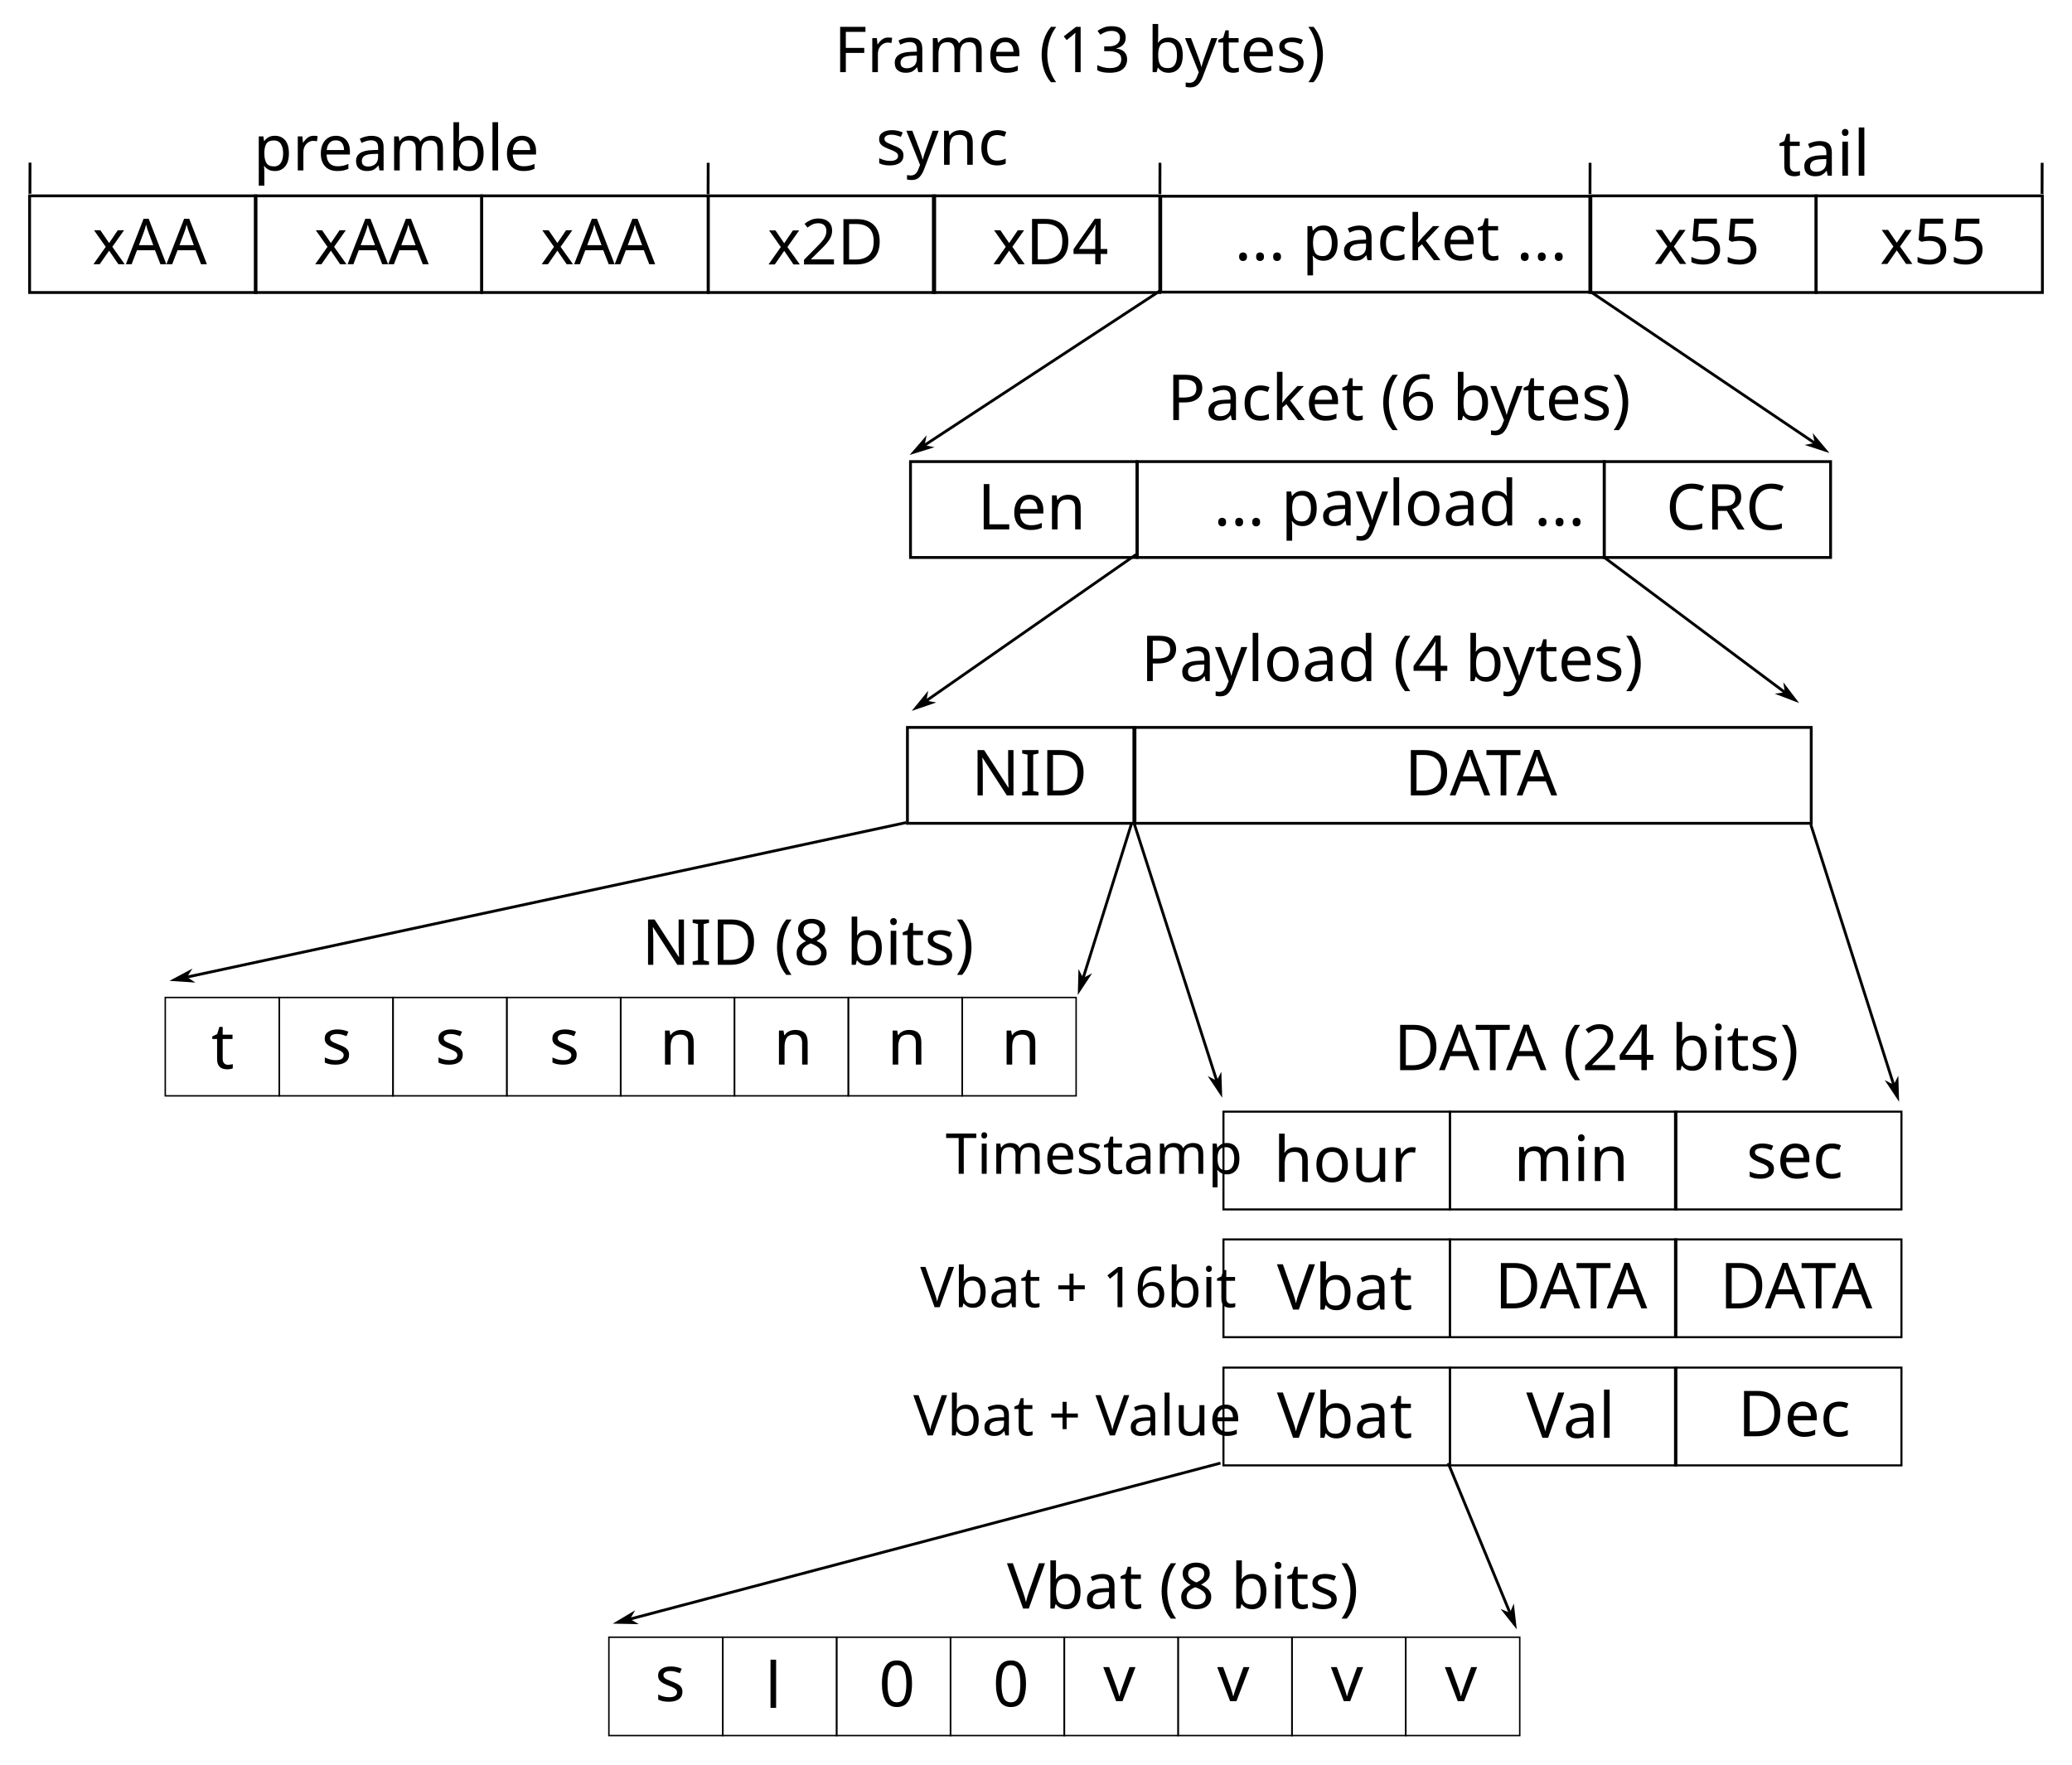
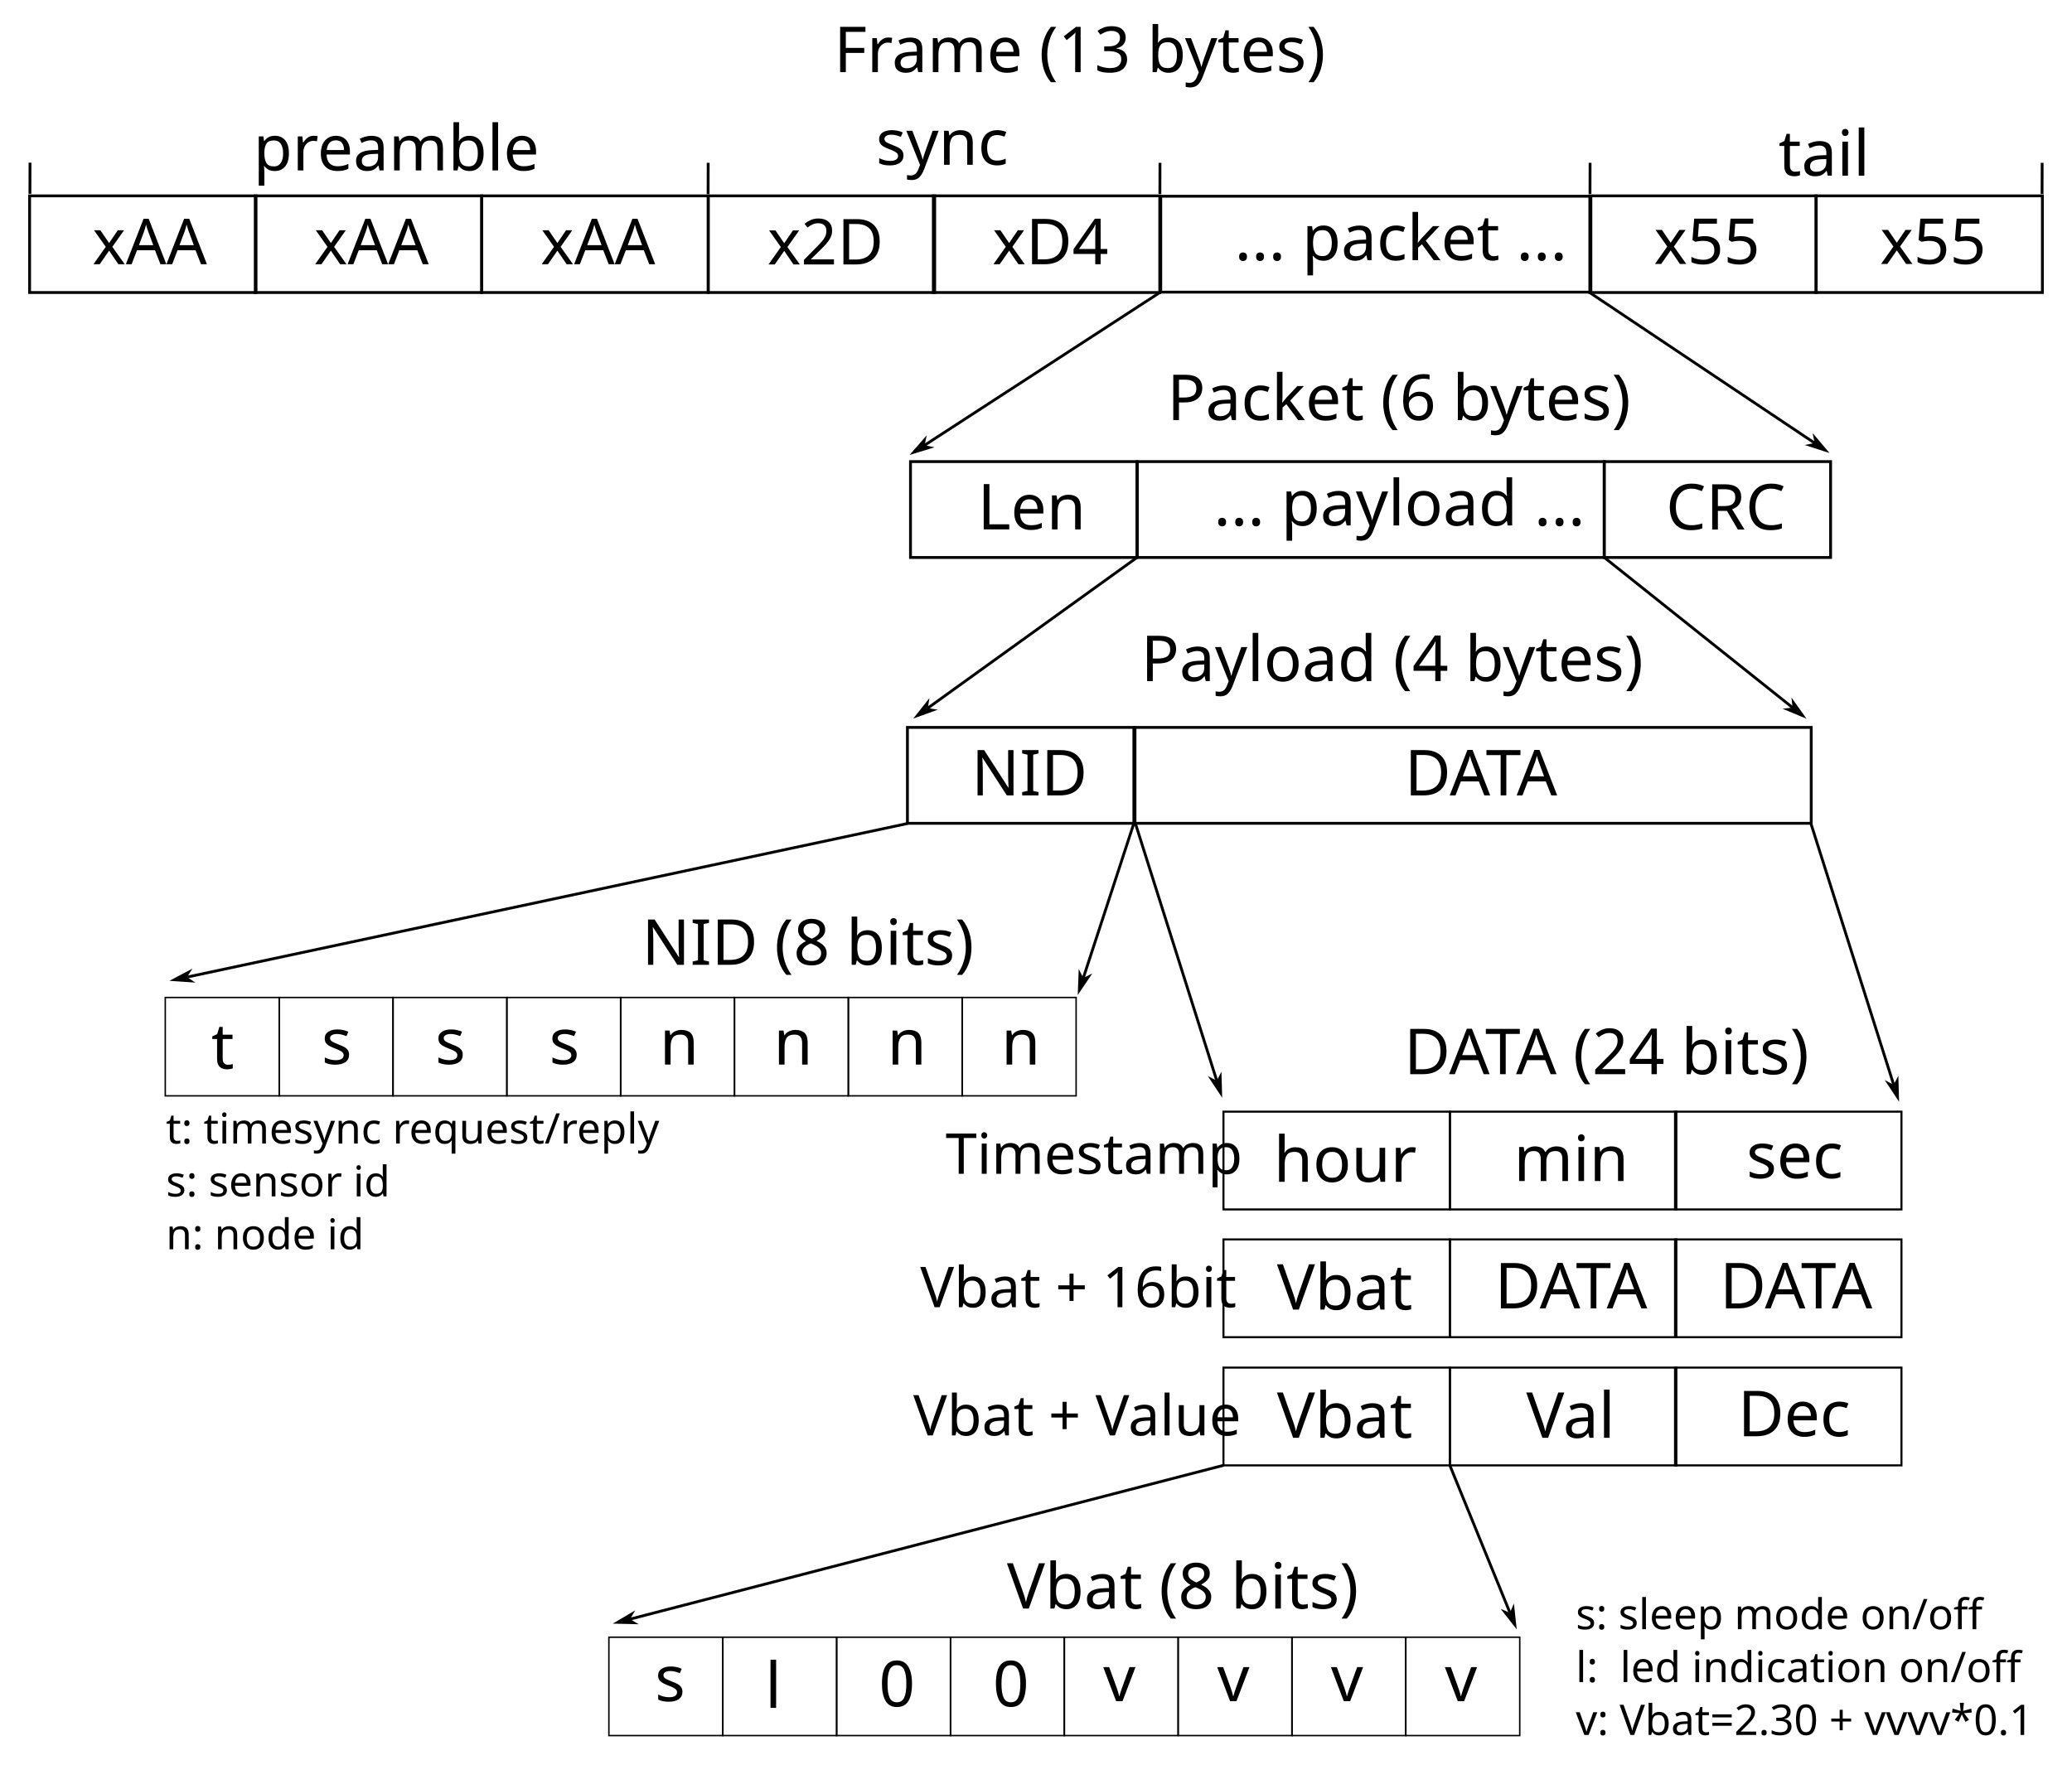
<svg xmlns="http://www.w3.org/2000/svg" width="734.62" height="625.72" id="svg2" version="1.1">
  <defs id="defs4">
    <marker orient="auto" refY="0" refX="0" id="marker8184" style="overflow:visible">
      <path id="path8186" d="M 0,0 5,-5 -12.5,0 5,5 0,0 Z" style="fill:#000000;fill-opacity:1;fill-rule:evenodd;stroke:#000000;stroke-width:1pt;stroke-opacity:1" transform="matrix(-0.4,0,0,-0.4,-4,0)" />
    </marker>
    <marker style="overflow:visible" id="marker8052" refX="0" refY="0" orient="auto">
      <path transform="matrix(-0.4,0,0,-0.4,-4,0)" style="fill:#000000;fill-opacity:1;fill-rule:evenodd;stroke:#000000;stroke-width:1pt;stroke-opacity:1" d="M 0,0 5,-5 -12.5,0 5,5 0,0 Z" id="path8054" />
    </marker>
    <marker style="overflow:visible" id="marker7772" refX="0" refY="0" orient="auto">
      <path transform="matrix(-0.4,0,0,-0.4,-4,0)" style="fill:#000000;fill-opacity:1;fill-rule:evenodd;stroke:#000000;stroke-width:1pt;stroke-opacity:1" d="M 0,0 5,-5 -12.5,0 5,5 0,0 Z" id="path7774" />
    </marker>
    <marker orient="auto" refY="0" refX="0" id="marker7646" style="overflow:visible">
      <path id="path7648" d="M 0,0 5,-5 -12.5,0 5,5 0,0 Z" style="fill:#000000;fill-opacity:1;fill-rule:evenodd;stroke:#000000;stroke-width:1pt;stroke-opacity:1" transform="matrix(-0.4,0,0,-0.4,-4,0)" />
    </marker>
    <marker orient="auto" refY="0" refX="0" id="marker7526" style="overflow:visible">
      <path id="path7528" d="M 0,0 5,-5 -12.5,0 5,5 0,0 Z" style="fill:#000000;fill-opacity:1;fill-rule:evenodd;stroke:#000000;stroke-width:1pt;stroke-opacity:1" transform="matrix(-0.4,0,0,-0.4,-4,0)" />
    </marker>
    <marker style="overflow:visible" id="marker7138" refX="0" refY="0" orient="auto">
      <path transform="matrix(-0.4,0,0,-0.4,-4,0)" style="fill:#000000;fill-opacity:1;fill-rule:evenodd;stroke:#000000;stroke-width:1pt;stroke-opacity:1" d="M 0,0 5,-5 -12.5,0 5,5 0,0 Z" id="path7140" />
    </marker>
    <marker style="overflow:visible" id="marker7018" refX="0" refY="0" orient="auto">
      <path transform="matrix(-0.4,0,0,-0.4,-4,0)" style="fill:#000000;fill-opacity:1;fill-rule:evenodd;stroke:#000000;stroke-width:1pt;stroke-opacity:1" d="M 0,0 5,-5 -12.5,0 5,5 0,0 Z" id="path7020" />
    </marker>
    <marker orient="auto" refY="0" refX="0" id="marker6904" style="overflow:visible">
      <path id="path6906" d="M 0,0 5,-5 -12.5,0 5,5 0,0 Z" style="fill:#000000;fill-opacity:1;fill-rule:evenodd;stroke:#000000;stroke-width:1pt;stroke-opacity:1" transform="matrix(-0.4,0,0,-0.4,-4,0)" />
    </marker>
    <marker orient="auto" refY="0" refX="0" id="Arrow1Mstart" style="overflow:visible">
      <path id="path4306" d="M 0,0 5,-5 -12.5,0 5,5 0,0 Z" style="fill-rule:evenodd;stroke:#000000;stroke-width:1pt" transform="matrix(0.4,0,0,0.4,4,0)" />
    </marker>
    <marker style="overflow:visible" id="marker6454" refX="0" refY="0" orient="auto">
      <path transform="matrix(-0.4,0,0,-0.4,-4,0)" style="fill:#000000;fill-opacity:1;fill-rule:evenodd;stroke:#000000;stroke-width:1pt;stroke-opacity:1" d="M 0,0 5,-5 -12.5,0 5,5 0,0 Z" id="path6456" />
    </marker>
    <marker orient="auto" refY="0" refX="0" id="Arrow1Mend" style="overflow:visible">
      <path id="path4309" d="M 0,0 5,-5 -12.5,0 5,5 0,0 Z" style="fill-rule:evenodd;stroke:#000000;stroke-width:1pt" transform="matrix(-0.4,0,0,-0.4,-4,0)" />
    </marker>
    <marker orient="auto" refY="0" refX="0" id="marker5894" style="overflow:visible">
      <path id="path5896" d="M 0,0 5,-5 -12.5,0 5,5 0,0 Z" style="fill:#000000;fill-opacity:1;fill-rule:evenodd;stroke:#000000;stroke-width:1pt;stroke-opacity:1" transform="matrix(-0.4,0,0,-0.4,-4,0)" />
    </marker>
    <marker style="overflow:visible" id="marker5792" refX="0" refY="0" orient="auto">
      <path transform="matrix(-0.4,0,0,-0.4,-4,0)" style="fill:#000000;fill-opacity:1;fill-rule:evenodd;stroke:#000000;stroke-width:1pt;stroke-opacity:1" d="M 0,0 5,-5 -12.5,0 5,5 0,0 Z" id="path5794" />
    </marker>
    <marker orient="auto" refY="0" refX="0" id="marker4898" style="overflow:visible">
      <path id="path4900" d="M 0,0 5,-5 -12.5,0 5,5 0,0 Z" style="fill:#000000;fill-opacity:1;fill-rule:evenodd;stroke:#000000;stroke-width:1pt;stroke-opacity:1" transform="matrix(-0.8,0,0,-0.8,-10,0)" />
    </marker>
    <marker orient="auto" refY="0" refX="0" id="Arrow1Lend" style="overflow:visible">
      <path id="path4303" d="M 0,0 5,-5 -12.5,0 5,5 0,0 Z" style="fill:#000000;fill-opacity:1;fill-rule:evenodd;stroke:#000000;stroke-width:1pt;stroke-opacity:1" transform="matrix(-0.8,0,0,-0.8,-10,0)" />
    </marker>
    <marker orient="auto" refY="0" refX="0" id="marker4778" style="overflow:visible">
      <path id="path4780" d="M 0,0 5,-5 -12.5,0 5,5 0,0 Z" style="fill:#000000;fill-opacity:1;fill-rule:evenodd;stroke:#000000;stroke-width:1pt;stroke-opacity:1" transform="matrix(0.4,0,0,0.4,4,0)" />
    </marker>
    <marker orient="auto" refY="0" refX="0" id="marker4604" style="overflow:visible">
      <path id="path4606" d="M 0,0 5,-5 -12.5,0 5,5 0,0 Z" style="fill:#000000;fill-opacity:1;fill-rule:evenodd;stroke:#000000;stroke-width:1pt;stroke-opacity:1" transform="matrix(0.8,0,0,0.8,10,0)" />
    </marker>
    <marker orient="auto" refY="0" refX="0" id="marker4576" style="overflow:visible">
      <path id="path4578" d="M 0,0 5,-5 -12.5,0 5,5 0,0 Z" style="fill:#000000;fill-opacity:1;fill-rule:evenodd;stroke:#000000;stroke-width:1pt;stroke-opacity:1" transform="matrix(0.8,0,0,0.8,10,0)" />
    </marker>
    <marker orient="auto" refY="0" refX="0" id="Arrow1Lstart" style="overflow:visible">
      <path id="path4300" d="M 0,0 5,-5 -12.5,0 5,5 0,0 Z" style="fill:#000000;fill-opacity:1;fill-rule:evenodd;stroke:#000000;stroke-width:1pt;stroke-opacity:1" transform="matrix(0.8,0,0,0.8,10,0)" />
    </marker>
  </defs>
  <g id="layer1" transform="translate(-1.562457,-58.53054)">
    <rect style="fill:none;stroke:#000000;stroke-width:1;stroke-linecap:butt;stroke-linejoin:miter;stroke-miterlimit:4;stroke-dasharray:none;stroke-opacity:1" id="rect2985" width="80.282" height="34.01" x="323.288" y="316.479" />
    <text xml:space="preserve" style="font-style:normal;font-variant:normal;font-weight:normal;font-stretch:normal;font-size:22.5px;line-height:125%;font-family:Calibri;-inkscape-font-specification:'Calibri, Normal';text-align:start;letter-spacing:0px;word-spacing:0px;writing-mode:lr-tb;text-anchor:start;fill:#000000;fill-opacity:1;stroke:none" x="345.966" y="340.592" id="text2987">
      <tspan id="tspan2989" x="345.966" y="340.592">NID</tspan>
    </text>
    <rect y="316.483" x="403.968" height="34.002" width="239.754" id="rect5220" style="fill:none;stroke:#000000;stroke-width:1;stroke-linecap:butt;stroke-linejoin:miter;stroke-miterlimit:4;stroke-dasharray:none;stroke-opacity:1" />
    <text id="text3027" y="340.592" x="499.581" style="font-style:normal;font-variant:normal;font-weight:normal;font-stretch:normal;font-size:22.5px;line-height:125%;font-family:Calibri;-inkscape-font-specification:'Calibri, Normal';text-align:start;letter-spacing:0px;word-spacing:0px;writing-mode:lr-tb;text-anchor:start;fill:#000000;fill-opacity:1;stroke:none" xml:space="preserve">
      <tspan y="340.592" x="499.581" id="tspan3029">DATA</tspan>
    </text>
    <rect style="fill:none;stroke:#000000;stroke-width:0.728px;stroke-linecap:butt;stroke-linejoin:miter;stroke-opacity:1" id="rect3037" width="80.272" height="34.672" x="435.334" y="498.046" />
    <text xml:space="preserve" style="font-style:normal;font-variant:normal;font-weight:normal;font-stretch:normal;font-size:22.5px;line-height:125%;font-family:Calibri;-inkscape-font-specification:'Calibri, Normal';text-align:start;letter-spacing:0px;word-spacing:0px;writing-mode:lr-tb;text-anchor:start;fill:#000000;fill-opacity:1;stroke:none" x="454.294" y="522.93" id="text3039">
      <tspan id="tspan3041" x="454.294" y="522.93">Vbat</tspan>
    </text>
    <rect y="498.046" x="515.641" height="34.672" width="80.272" id="rect3043" style="fill:none;stroke:#000000;stroke-width:0.728px;stroke-linecap:butt;stroke-linejoin:miter;stroke-opacity:1" />
    <rect style="fill:none;stroke:#000000;stroke-width:0.728px;stroke-linecap:butt;stroke-linejoin:miter;stroke-opacity:1" id="rect3045" width="80.272" height="34.672" x="595.443" y="498.046" />
    <text id="text3047" y="522.49" x="531.513" style="font-style:normal;font-variant:normal;font-weight:normal;font-stretch:normal;font-size:22.5px;line-height:125%;font-family:Calibri;-inkscape-font-specification:'Calibri, Normal';text-align:start;letter-spacing:0px;word-spacing:0px;writing-mode:lr-tb;text-anchor:start;fill:#000000;fill-opacity:1;stroke:none" xml:space="preserve">
      <tspan y="522.49" x="531.513" id="tspan3049">DATA</tspan>
    </text>
    <text xml:space="preserve" style="font-style:normal;font-variant:normal;font-weight:normal;font-stretch:normal;font-size:22.5px;line-height:125%;font-family:Calibri;-inkscape-font-specification:'Calibri, Normal';text-align:start;letter-spacing:0px;word-spacing:0px;writing-mode:lr-tb;text-anchor:start;fill:#000000;fill-opacity:1;stroke:none" x="611.315" y="522.49" id="text3051">
      <tspan id="tspan3053" x="611.315" y="522.49">DATA</tspan>
    </text>
    <rect y="543.503" x="435.334" height="34.672" width="80.272" id="rect3055" style="fill:none;stroke:#000000;stroke-width:0.728px;stroke-linecap:butt;stroke-linejoin:miter;stroke-opacity:1" />
    <text id="text3057" y="568.387" x="454.294" style="font-style:normal;font-variant:normal;font-weight:normal;font-stretch:normal;font-size:22.5px;line-height:125%;font-family:Calibri;-inkscape-font-specification:'Calibri, Normal';text-align:start;letter-spacing:0px;word-spacing:0px;writing-mode:lr-tb;text-anchor:start;fill:#000000;fill-opacity:1;stroke:none" xml:space="preserve">
      <tspan y="568.387" x="454.294" id="tspan3059">Vbat</tspan>
    </text>
    <rect style="fill:none;stroke:#000000;stroke-width:0.728px;stroke-linecap:butt;stroke-linejoin:miter;stroke-opacity:1" id="rect3061" width="80.272" height="34.672" x="515.641" y="543.503" />
    <rect y="543.503" x="595.443" height="34.672" width="80.272" id="rect3063" style="fill:none;stroke:#000000;stroke-width:0.728px;stroke-linecap:butt;stroke-linejoin:miter;stroke-opacity:1" />
    <text xml:space="preserve" style="font-style:normal;font-variant:normal;font-weight:normal;font-stretch:normal;font-size:22.5px;line-height:125%;font-family:Calibri;-inkscape-font-specification:'Calibri, Normal';text-align:start;letter-spacing:0px;word-spacing:0px;writing-mode:lr-tb;text-anchor:start;fill:#000000;fill-opacity:1;stroke:none" x="542.681" y="568.387" id="text3065">
      <tspan id="tspan3067" x="542.681" y="568.387">Val</tspan>
    </text>
    <text id="text3069" y="567.843" x="617.715" style="font-style:normal;font-variant:normal;font-weight:normal;font-stretch:normal;font-size:22.5px;line-height:125%;font-family:Calibri;-inkscape-font-specification:'Calibri, Normal';text-align:start;letter-spacing:0px;word-spacing:0px;writing-mode:lr-tb;text-anchor:start;fill:#000000;fill-opacity:1;stroke:none" xml:space="preserve">
      <tspan y="567.843" x="617.715" id="tspan3071">Dec</tspan>
    </text>
    <rect style="fill:none;stroke:#000000;stroke-width:0.728px;stroke-linecap:butt;stroke-linejoin:miter;stroke-opacity:1" id="rect3073" width="80.272" height="34.672" x="435.334" y="452.741" />
    <text xml:space="preserve" style="font-style:normal;font-variant:normal;font-weight:normal;font-stretch:normal;font-size:22.5px;line-height:125%;font-family:Calibri;-inkscape-font-specification:'Calibri, Normal';text-align:start;letter-spacing:0px;word-spacing:0px;writing-mode:lr-tb;text-anchor:start;fill:#000000;fill-opacity:1;stroke:none" x="453.146" y="477.624" id="text3075">
      <tspan id="tspan3077" x="453.146" y="477.624">hour</tspan>
    </text>
    <rect y="452.741" x="515.641" height="34.672" width="80.272" id="rect3079" style="fill:none;stroke:#000000;stroke-width:0.728px;stroke-linecap:butt;stroke-linejoin:miter;stroke-opacity:1" />
    <rect style="fill:none;stroke:#000000;stroke-width:0.728px;stroke-linecap:butt;stroke-linejoin:miter;stroke-opacity:1" id="rect3081" width="80.272" height="34.672" x="595.443" y="452.741" />
    <text id="text3083" y="477.333" x="538.259" style="font-style:normal;font-variant:normal;font-weight:normal;font-stretch:normal;font-size:22.5px;line-height:125%;font-family:Calibri;-inkscape-font-specification:'Calibri, Normal';text-align:start;letter-spacing:0px;word-spacing:0px;writing-mode:lr-tb;text-anchor:start;fill:#000000;fill-opacity:1;stroke:none" xml:space="preserve">
      <tspan y="477.333" x="538.259" id="tspan3085">min</tspan>
    </text>
    <text xml:space="preserve" style="font-style:normal;font-variant:normal;font-weight:normal;font-stretch:normal;font-size:22.5px;line-height:125%;font-family:Calibri;-inkscape-font-specification:'Calibri, Normal';text-align:start;letter-spacing:0px;word-spacing:0px;writing-mode:lr-tb;text-anchor:start;fill:#000000;fill-opacity:1;stroke:none" x="620.742" y="476.311" id="text3087">
      <tspan id="tspan3089" x="620.742" y="476.311">sec</tspan>
    </text>
    <rect y="412.253" x="60.156" height="34.882" width="40.392" id="rect3149" style="fill:none;stroke:#000000;stroke-width:0.518px;stroke-linecap:butt;stroke-linejoin:miter;stroke-opacity:1" />
    <rect style="fill:none;stroke:#000000;stroke-width:0.518px;stroke-linecap:butt;stroke-linejoin:miter;stroke-opacity:1" id="rect3153" width="40.392" height="34.882" x="100.562" y="412.253" />
    <rect style="fill:none;stroke:#000000;stroke-width:0.518px;stroke-linecap:butt;stroke-linejoin:miter;stroke-opacity:1" id="rect3155" width="40.392" height="34.882" x="140.87" y="412.253" />
    <rect y="412.253" x="181.276" height="34.882" width="40.392" id="rect3157" style="fill:none;stroke:#000000;stroke-width:0.518px;stroke-linecap:butt;stroke-linejoin:miter;stroke-opacity:1" />
    <rect style="fill:none;stroke:#000000;stroke-width:0.518px;stroke-linecap:butt;stroke-linejoin:miter;stroke-opacity:1" id="rect3159" width="40.392" height="34.882" x="221.584" y="412.253" />
    <rect y="412.253" x="261.99" height="34.882" width="40.392" id="rect3161" style="fill:none;stroke:#000000;stroke-width:0.518px;stroke-linecap:butt;stroke-linejoin:miter;stroke-opacity:1" />
    <rect y="412.253" x="302.298" height="34.882" width="40.392" id="rect3163" style="fill:none;stroke:#000000;stroke-width:0.518px;stroke-linecap:butt;stroke-linejoin:miter;stroke-opacity:1" />
    <rect style="fill:none;stroke:#000000;stroke-width:0.518px;stroke-linecap:butt;stroke-linejoin:miter;stroke-opacity:1" id="rect3165" width="40.392" height="34.882" x="342.705" y="412.253" />
    <text id="text3167" y="437.518" x="76.467" style="font-style:normal;font-variant:normal;font-weight:normal;font-stretch:normal;font-size:22.5px;line-height:125%;font-family:Calibri;-inkscape-font-specification:'Calibri, Normal';text-align:start;letter-spacing:0px;word-spacing:0px;writing-mode:lr-tb;text-anchor:start;fill:#000000;fill-opacity:1;stroke:none" xml:space="preserve">
      <tspan y="437.518" x="76.467" id="tspan3169">t</tspan>
    </text>
    <text xml:space="preserve" style="font-style:normal;font-weight:normal;font-size:40px;line-height:125%;font-family:Sans;letter-spacing:0px;word-spacing:0px;fill:#000000;fill-opacity:1;stroke:none" x="140.357" y="532.362" id="text3171">
      <tspan id="tspan3173" x="140.357" y="532.362" />
    </text>
    <text xml:space="preserve" style="font-style:normal;font-variant:normal;font-weight:normal;font-stretch:normal;font-size:22.5px;line-height:125%;font-family:Calibri;-inkscape-font-specification:'Calibri, Normal';text-align:start;letter-spacing:0px;word-spacing:0px;writing-mode:lr-tb;text-anchor:start;fill:#000000;fill-opacity:1;stroke:none" x="115.553" y="435.866" id="text3175">
      <tspan id="tspan3177" x="115.553" y="435.866">s</tspan>
    </text>
    <text id="text3179" y="435.866" x="155.861" style="font-style:normal;font-variant:normal;font-weight:normal;font-stretch:normal;font-size:22.5px;line-height:125%;font-family:Calibri;-inkscape-font-specification:'Calibri, Normal';text-align:start;letter-spacing:0px;word-spacing:0px;writing-mode:lr-tb;text-anchor:start;fill:#000000;fill-opacity:1;stroke:none" xml:space="preserve">
      <tspan y="435.866" x="155.861" id="tspan3181">s</tspan>
    </text>
    <text xml:space="preserve" style="font-style:normal;font-variant:normal;font-weight:normal;font-stretch:normal;font-size:22.5px;line-height:125%;font-family:Calibri;-inkscape-font-specification:'Calibri, Normal';text-align:start;letter-spacing:0px;word-spacing:0px;writing-mode:lr-tb;text-anchor:start;fill:#000000;fill-opacity:1;stroke:none" x="196.267" y="435.866" id="text3183">
      <tspan id="tspan3185" x="196.267" y="435.866">s</tspan>
    </text>
    <text id="text3187" y="436.037" x="235.426" style="font-style:normal;font-variant:normal;font-weight:normal;font-stretch:normal;font-size:22.5px;line-height:125%;font-family:Calibri;-inkscape-font-specification:'Calibri, Normal';text-align:start;letter-spacing:0px;word-spacing:0px;writing-mode:lr-tb;text-anchor:start;fill:#000000;fill-opacity:1;stroke:none" xml:space="preserve">
      <tspan y="436.037" x="235.426" id="tspan3189">n</tspan>
    </text>
    <text xml:space="preserve" style="font-style:normal;font-variant:normal;font-weight:normal;font-stretch:normal;font-size:22.5px;line-height:125%;font-family:Calibri;-inkscape-font-specification:'Calibri, Normal';text-align:start;letter-spacing:0px;word-spacing:0px;writing-mode:lr-tb;text-anchor:start;fill:#000000;fill-opacity:1;stroke:none" x="275.832" y="436.037" id="text3191">
      <tspan id="tspan3193" x="275.832" y="436.037">n</tspan>
    </text>
    <text id="text3195" y="436.037" x="316.14" style="font-style:normal;font-variant:normal;font-weight:normal;font-stretch:normal;font-size:22.5px;line-height:125%;font-family:Calibri;-inkscape-font-specification:'Calibri, Normal';text-align:start;letter-spacing:0px;word-spacing:0px;writing-mode:lr-tb;text-anchor:start;fill:#000000;fill-opacity:1;stroke:none" xml:space="preserve">
      <tspan y="436.037" x="316.14" id="tspan3197">n</tspan>
    </text>
    <text xml:space="preserve" style="font-style:normal;font-variant:normal;font-weight:normal;font-stretch:normal;font-size:22.5px;line-height:125%;font-family:Calibri;-inkscape-font-specification:'Calibri, Normal';text-align:start;letter-spacing:0px;word-spacing:0px;writing-mode:lr-tb;text-anchor:start;fill:#000000;fill-opacity:1;stroke:none" x="356.546" y="436.037" id="text3199">
      <tspan id="tspan3201" x="356.546" y="436.037">n</tspan>
    </text>
    <text xml:space="preserve" style="font-style:normal;font-variant:normal;font-weight:normal;font-stretch:normal;font-size:22.5px;line-height:125%;font-family:Calibri;-inkscape-font-specification:'Calibri, Normal';text-align:start;letter-spacing:0px;word-spacing:0px;writing-mode:lr-tb;text-anchor:start;fill:#000000;fill-opacity:1;stroke:none" x="229.138" y="400.666" id="text3048">
      <tspan id="tspan3050" x="229.138" y="400.666">NID (8 bits)</tspan>
    </text>
    <text xml:space="preserve" style="font-style:normal;font-variant:normal;font-weight:normal;font-stretch:normal;font-size:20px;line-height:100%;font-family:Calibri;-inkscape-font-specification:'Calibri, Normal';text-align:start;letter-spacing:0px;word-spacing:0px;writing-mode:lr-tb;text-anchor:start;fill:#000000;fill-opacity:1;stroke:none" x="327.824" y="522.091" id="text3052">
      <tspan id="tspan3054" x="327.824" y="522.091">Vbat + 16bit</tspan>
    </text>
    <text xml:space="preserve" style="font-style:normal;font-variant:normal;font-weight:normal;font-stretch:normal;font-size:20px;line-height:100%;font-family:Calibri;-inkscape-font-specification:'Calibri, Normal';text-align:start;letter-spacing:0px;word-spacing:0px;writing-mode:lr-tb;text-anchor:start;fill:#000000;fill-opacity:1;stroke:none" x="325.363" y="567.548" id="text3056">
      <tspan id="tspan3058" x="325.363" y="567.548">Vbat + Value</tspan>
    </text>
    <text xml:space="preserve" style="font-style:normal;font-variant:normal;font-weight:normal;font-stretch:normal;font-size:20px;line-height:100%;font-family:Calibri;-inkscape-font-specification:'Calibri, Normal';text-align:start;letter-spacing:0px;word-spacing:0px;writing-mode:lr-tb;text-anchor:start;fill:#000000;fill-opacity:1;stroke:none" x="336.808" y="474.779" id="text3060">
      <tspan id="tspan3062" x="336.808" y="474.779">Timestamp</tspan>
    </text>
-     <text id="text3058" y="438.025" x="495.79" style="font-style:normal;font-variant:normal;font-weight:normal;font-stretch:normal;font-size:22.5px;line-height:125%;font-family:Calibri;-inkscape-font-specification:'Calibri, Normal';text-align:start;letter-spacing:0px;word-spacing:0px;writing-mode:lr-tb;text-anchor:start;fill:#000000;fill-opacity:1;stroke:none" xml:space="preserve">
-       <tspan y="438.025" x="495.79" id="tspan3060">DATA (24 bits)</tspan>
+     <text id="text3058" y="439.453" x="499.362" style="font-style:normal;font-variant:normal;font-weight:normal;font-stretch:normal;font-size:22.5px;line-height:125%;font-family:Calibri;-inkscape-font-specification:'Calibri, Normal';text-align:start;letter-spacing:0px;word-spacing:0px;writing-mode:lr-tb;text-anchor:start;fill:#000000;fill-opacity:1;stroke:none" xml:space="preserve">
+       <tspan y="439.453" x="499.362" id="tspan3060">DATA (24 bits)</tspan>
    </text>
    <text id="text3062" y="300.054" x="406.077" style="font-style:normal;font-variant:normal;font-weight:normal;font-stretch:normal;font-size:22.5px;line-height:125%;font-family:Calibri;-inkscape-font-specification:'Calibri, Normal';text-align:start;letter-spacing:0px;word-spacing:0px;writing-mode:lr-tb;text-anchor:start;fill:#000000;fill-opacity:1;stroke:none" xml:space="preserve">
      <tspan y="300.054" x="406.077" id="tspan3064">Payload (4 bytes)</tspan>
    </text>
    <rect style="fill:none;stroke:#000000;stroke-width:0.518px;stroke-linecap:butt;stroke-linejoin:miter;stroke-opacity:1" id="rect3066" width="40.392" height="34.882" x="217.441" y="639.11" />
    <rect y="639.11" x="257.847" height="34.882" width="40.392" id="rect3068" style="fill:none;stroke:#000000;stroke-width:0.518px;stroke-linecap:butt;stroke-linejoin:miter;stroke-opacity:1" />
    <rect y="639.11" x="298.156" height="34.882" width="40.392" id="rect3070" style="fill:none;stroke:#000000;stroke-width:0.518px;stroke-linecap:butt;stroke-linejoin:miter;stroke-opacity:1" />
    <rect style="fill:none;stroke:#000000;stroke-width:0.518px;stroke-linecap:butt;stroke-linejoin:miter;stroke-opacity:1" id="rect3072" width="40.392" height="34.882" x="338.562" y="639.11" />
    <rect y="639.11" x="378.87" height="34.882" width="40.392" id="rect3074" style="fill:none;stroke:#000000;stroke-width:0.518px;stroke-linecap:butt;stroke-linejoin:miter;stroke-opacity:1" />
    <rect style="fill:none;stroke:#000000;stroke-width:0.518px;stroke-linecap:butt;stroke-linejoin:miter;stroke-opacity:1" id="rect3076" width="40.392" height="34.882" x="419.276" y="639.11" />
    <rect style="fill:none;stroke:#000000;stroke-width:0.518px;stroke-linecap:butt;stroke-linejoin:miter;stroke-opacity:1" id="rect3078" width="40.392" height="34.882" x="459.584" y="639.11" />
    <rect y="639.11" x="499.99" height="34.882" width="40.392" id="rect3080" style="fill:none;stroke:#000000;stroke-width:0.518px;stroke-linecap:butt;stroke-linejoin:miter;stroke-opacity:1" />
    <text xml:space="preserve" style="font-style:normal;font-variant:normal;font-weight:normal;font-stretch:normal;font-size:22.5px;line-height:125%;font-family:Calibri;-inkscape-font-specification:'Calibri, Normal';text-align:start;letter-spacing:0px;word-spacing:0px;writing-mode:lr-tb;text-anchor:start;fill:#000000;fill-opacity:1;stroke:none" x="233.753" y="661.775" id="text3082">
      <tspan id="tspan3084" x="233.753" y="661.775">s</tspan>
    </text>
    <text id="text3086" y="664.17" x="272.838" style="font-style:normal;font-variant:normal;font-weight:normal;font-stretch:normal;font-size:22.5px;line-height:125%;font-family:Calibri;-inkscape-font-specification:'Calibri, Normal';text-align:start;letter-spacing:0px;word-spacing:0px;writing-mode:lr-tb;text-anchor:start;fill:#000000;fill-opacity:1;stroke:none" xml:space="preserve">
      <tspan y="664.17" x="272.838" id="tspan3088">l</tspan>
    </text>
    <text xml:space="preserve" style="font-style:normal;font-variant:normal;font-weight:normal;font-stretch:normal;font-size:22.5px;line-height:125%;font-family:Calibri;-inkscape-font-specification:'Calibri, Normal';text-align:start;letter-spacing:0px;word-spacing:0px;writing-mode:lr-tb;text-anchor:start;fill:#000000;fill-opacity:1;stroke:none" x="313.146" y="663.659" id="text3090">
      <tspan id="tspan3092" x="313.146" y="663.659">0</tspan>
    </text>
    <text id="text3094" y="663.659" x="353.553" style="font-style:normal;font-variant:normal;font-weight:normal;font-stretch:normal;font-size:22.5px;line-height:125%;font-family:Calibri;-inkscape-font-specification:'Calibri, Normal';text-align:start;letter-spacing:0px;word-spacing:0px;writing-mode:lr-tb;text-anchor:start;fill:#000000;fill-opacity:1;stroke:none" xml:space="preserve">
      <tspan y="663.659" x="353.553" id="tspan3096">0</tspan>
    </text>
    <text xml:space="preserve" style="font-style:normal;font-variant:normal;font-weight:normal;font-stretch:normal;font-size:22.5px;line-height:125%;font-family:Calibri;-inkscape-font-specification:'Calibri, Normal';text-align:start;letter-spacing:0px;word-spacing:0px;writing-mode:lr-tb;text-anchor:start;fill:#000000;fill-opacity:1;stroke:none" x="392.712" y="661.77" id="text3098">
      <tspan id="tspan3100" x="392.712" y="661.77">v</tspan>
    </text>
    <text id="text3102" y="661.77" x="433.118" style="font-style:normal;font-variant:normal;font-weight:normal;font-stretch:normal;font-size:22.5px;line-height:125%;font-family:Calibri;-inkscape-font-specification:'Calibri, Normal';text-align:start;letter-spacing:0px;word-spacing:0px;writing-mode:lr-tb;text-anchor:start;fill:#000000;fill-opacity:1;stroke:none" xml:space="preserve">
      <tspan y="661.77" x="433.118" id="tspan3104">v</tspan>
    </text>
    <text xml:space="preserve" style="font-style:normal;font-variant:normal;font-weight:normal;font-stretch:normal;font-size:22.5px;line-height:125%;font-family:Calibri;-inkscape-font-specification:'Calibri, Normal';text-align:start;letter-spacing:0px;word-spacing:0px;writing-mode:lr-tb;text-anchor:start;fill:#000000;fill-opacity:1;stroke:none" x="473.426" y="661.77" id="text3106">
      <tspan id="tspan3108" x="473.426" y="661.77">v</tspan>
    </text>
    <text id="text3110" y="661.77" x="513.832" style="font-style:normal;font-variant:normal;font-weight:normal;font-stretch:normal;font-size:22.5px;line-height:125%;font-family:Calibri;-inkscape-font-specification:'Calibri, Normal';text-align:start;letter-spacing:0px;word-spacing:0px;writing-mode:lr-tb;text-anchor:start;fill:#000000;fill-opacity:1;stroke:none" xml:space="preserve">
      <tspan y="661.77" x="513.832" id="tspan3112">v</tspan>
    </text>
    <text id="text3114" y="628.952" x="358.567" style="font-style:normal;font-variant:normal;font-weight:normal;font-stretch:normal;font-size:22.5px;line-height:125%;font-family:Calibri;-inkscape-font-specification:'Calibri, Normal';text-align:start;letter-spacing:0px;word-spacing:0px;writing-mode:lr-tb;text-anchor:start;fill:#000000;fill-opacity:1;stroke:none" xml:space="preserve">
      <tspan y="628.952" x="358.567" id="tspan3116">Vbat (8 bits)</tspan>
    </text>
-     <rect y="222.22" x="404.793" height="34.004" width="165.558" id="rect3118" style="fill:none;stroke:#000000;stroke-width:1;stroke-linecap:butt;stroke-linejoin:miter;stroke-miterlimit:4;stroke-dasharray:none;stroke-opacity:1" />
+     <rect y="222.224" x="404.793" height="34" width="165.558" id="rect3118" style="fill:none;stroke:#000000;stroke-width:1;stroke-linecap:butt;stroke-linejoin:miter;stroke-miterlimit:4;stroke-dasharray:none;stroke-opacity:1" />
    <text id="text3120" y="244.874" x="431.858" style="font-style:normal;font-variant:normal;font-weight:normal;font-stretch:normal;font-size:22.5px;line-height:125%;font-family:Calibri;-inkscape-font-specification:'Calibri, Normal';text-align:start;letter-spacing:0px;word-spacing:0px;writing-mode:lr-tb;text-anchor:start;fill:#000000;fill-opacity:1;stroke:none" xml:space="preserve">
      <tspan y="244.874" x="431.858" id="tspan3122">... payload ...</tspan>
    </text>
    <text xml:space="preserve" style="font-style:normal;font-variant:normal;font-weight:normal;font-stretch:normal;font-size:22.5px;line-height:125%;font-family:Calibri;-inkscape-font-specification:'Calibri, Normal';text-align:start;letter-spacing:0px;word-spacing:0px;writing-mode:lr-tb;text-anchor:start;fill:#000000;fill-opacity:1;stroke:none" x="415.358" y="207.493" id="text3142">
      <tspan id="tspan3144" x="415.358" y="207.493">Packet (6 bytes)</tspan>
    </text>
    <rect style="fill:none;stroke:#000000;stroke-width:1;stroke-linecap:butt;stroke-linejoin:miter;stroke-miterlimit:4;stroke-dasharray:none;stroke-opacity:1" id="rect3146" width="80.283" height="34" x="324.378" y="222.222" />
    <text xml:space="preserve" style="font-style:normal;font-variant:normal;font-weight:normal;font-stretch:normal;font-size:22.5px;line-height:125%;font-family:Calibri;-inkscape-font-specification:'Calibri, Normal';text-align:start;letter-spacing:0px;word-spacing:0px;writing-mode:lr-tb;text-anchor:start;fill:#000000;fill-opacity:1;stroke:none" x="348.15" y="246.258" id="text3148">
      <tspan id="tspan3150" x="348.15" y="246.258">Len</tspan>
    </text>
    <rect y="222.222" x="570.311" height="34" width="80.282" id="rect3152" style="fill:none;stroke:#000000;stroke-width:1;stroke-linecap:butt;stroke-linejoin:miter;stroke-miterlimit:4;stroke-dasharray:none;stroke-opacity:1" />
    <text id="text3154" y="246.33" x="592.209" style="font-style:normal;font-variant:normal;font-weight:normal;font-stretch:normal;font-size:22.5px;line-height:125%;font-family:Calibri;-inkscape-font-specification:'Calibri, Normal';text-align:start;letter-spacing:0px;word-spacing:0px;writing-mode:lr-tb;text-anchor:start;fill:#000000;fill-opacity:1;stroke:none" xml:space="preserve">
      <tspan y="246.33" x="592.209" id="tspan3156">CRC</tspan>
    </text>
    <rect style="fill:none;stroke:#000000;stroke-width:1;stroke-linecap:butt;stroke-linejoin:miter;stroke-miterlimit:4;stroke-dasharray:none;stroke-opacity:1" id="rect3158" width="80.273" height="34.276" x="92.063" y="127.985" />
    <text xml:space="preserve" style="font-style:normal;font-variant:normal;font-weight:normal;font-stretch:normal;font-size:22.5px;line-height:125%;font-family:Calibri;-inkscape-font-specification:'Calibri, Normal';text-align:start;letter-spacing:0px;word-spacing:0px;writing-mode:lr-tb;text-anchor:start;fill:#000000;fill-opacity:1;stroke:none" x="112.906" y="152.231" id="text3160">
      <tspan id="tspan3162" x="112.906" y="152.231">xAA</tspan>
    </text>
    <rect y="127.985" x="172.371" height="34.276" width="80.273" id="rect3164" style="fill:none;stroke:#000000;stroke-width:1;stroke-linecap:butt;stroke-linejoin:miter;stroke-miterlimit:4;stroke-dasharray:none;stroke-opacity:1" />
    <text id="text3166" y="152.231" x="193.213" style="font-style:normal;font-variant:normal;font-weight:normal;font-stretch:normal;font-size:22.5px;line-height:125%;font-family:Calibri;-inkscape-font-specification:'Calibri, Normal';text-align:start;letter-spacing:0px;word-spacing:0px;writing-mode:lr-tb;text-anchor:start;fill:#000000;fill-opacity:1;stroke:none" xml:space="preserve">
      <tspan y="152.231" x="193.213" id="tspan3168">xAA</tspan>
    </text>
    <rect style="fill:none;stroke:#000000;stroke-width:1;stroke-linecap:butt;stroke-linejoin:miter;stroke-miterlimit:4;stroke-dasharray:none;stroke-opacity:1" id="rect3170" width="80.273" height="34.276" x="252.678" y="127.985" />
    <rect y="127.985" x="332.481" height="34.276" width="80.273" id="rect3172" style="fill:none;stroke:#000000;stroke-width:1;stroke-linecap:butt;stroke-linejoin:miter;stroke-miterlimit:4;stroke-dasharray:none;stroke-opacity:1" />
    <text xml:space="preserve" style="font-style:normal;font-variant:normal;font-weight:normal;font-stretch:normal;font-size:22.5px;line-height:125%;font-family:Calibri;-inkscape-font-specification:'Calibri, Normal';text-align:start;letter-spacing:0px;word-spacing:0px;writing-mode:lr-tb;text-anchor:start;fill:#000000;fill-opacity:1;stroke:none" x="273.636" y="152.302" id="text3174">
      <tspan id="tspan3176" x="273.636" y="152.302">x2D</tspan>
    </text>
    <text id="text3178" y="152.231" x="353.383" style="font-style:normal;font-variant:normal;font-weight:normal;font-stretch:normal;font-size:22.5px;line-height:125%;font-family:Calibri;-inkscape-font-specification:'Calibri, Normal';text-align:start;letter-spacing:0px;word-spacing:0px;writing-mode:lr-tb;text-anchor:start;fill:#000000;fill-opacity:1;stroke:none" xml:space="preserve">
      <tspan y="152.231" x="353.383" id="tspan3180">xD4</tspan>
    </text>
    <rect y="127.985" x="12.062" height="34.276" width="80.273" id="rect3182" style="fill:none;stroke:#000000;stroke-width:1;stroke-linecap:butt;stroke-linejoin:miter;stroke-miterlimit:4;stroke-dasharray:none;stroke-opacity:1" />
    <text id="text3184" y="152.231" x="34.28" style="font-style:normal;font-variant:normal;font-weight:normal;font-stretch:normal;font-size:22.5px;line-height:125%;font-family:Calibri;-inkscape-font-specification:'Calibri, Normal';text-align:start;letter-spacing:0px;word-spacing:0px;writing-mode:lr-tb;text-anchor:start;fill:#000000;fill-opacity:1;stroke:none" xml:space="preserve">
      <tspan y="152.231" x="34.28" id="tspan3186">xAA</tspan>
    </text>
    <rect style="fill:none;stroke:#000000;stroke-width:1;stroke-linecap:butt;stroke-linejoin:miter;stroke-miterlimit:4;stroke-dasharray:none;stroke-opacity:1" id="rect3188" width="152.502" height="34.008" x="413.101" y="128.119" />
    <text xml:space="preserve" style="font-style:normal;font-variant:normal;font-weight:normal;font-stretch:normal;font-size:22.5px;line-height:125%;font-family:Calibri;-inkscape-font-specification:'Calibri, Normal';text-align:start;letter-spacing:0px;word-spacing:0px;writing-mode:lr-tb;text-anchor:start;fill:#000000;fill-opacity:1;stroke:none" x="439.265" y="150.775" id="text3190">
      <tspan id="tspan3192" x="439.265" y="150.775">... packet ...</tspan>
    </text>
    <rect style="fill:none;stroke:#000000;stroke-width:1;stroke-linecap:butt;stroke-linejoin:miter;stroke-miterlimit:4;stroke-dasharray:none;stroke-opacity:1" id="rect3194" width="80.273" height="34.276" x="565.23" y="127.985" />
    <text xml:space="preserve" style="font-style:normal;font-variant:normal;font-weight:normal;font-stretch:normal;font-size:22.5px;line-height:125%;font-family:Calibri;-inkscape-font-specification:'Calibri, Normal';text-align:start;letter-spacing:0px;word-spacing:0px;writing-mode:lr-tb;text-anchor:start;fill:#000000;fill-opacity:1;stroke:none" x="587.921" y="152.127" id="text3196">
      <tspan id="tspan3198" x="587.921" y="152.127">x55</tspan>
    </text>
    <rect y="127.985" x="645.41" height="34.276" width="80.273" id="rect3200" style="fill:none;stroke:#000000;stroke-width:1;stroke-linecap:butt;stroke-linejoin:miter;stroke-miterlimit:4;stroke-dasharray:none;stroke-opacity:1" />
    <text id="text3202" y="152.127" x="668.102" style="font-style:normal;font-variant:normal;font-weight:normal;font-stretch:normal;font-size:22.5px;line-height:125%;font-family:Calibri;-inkscape-font-specification:'Calibri, Normal';text-align:start;letter-spacing:0px;word-spacing:0px;writing-mode:lr-tb;text-anchor:start;fill:#000000;fill-opacity:1;stroke:none" xml:space="preserve">
      <tspan y="152.127" x="668.102" id="tspan3204">x55</tspan>
    </text>
    <text id="text3206" y="84.12" x="297.245" style="font-style:normal;font-variant:normal;font-weight:normal;font-stretch:normal;font-size:22.5px;line-height:125%;font-family:Calibri;-inkscape-font-specification:'Calibri, Normal';text-align:start;letter-spacing:0px;word-spacing:0px;writing-mode:lr-tb;text-anchor:start;fill:#000000;fill-opacity:1;stroke:none" xml:space="preserve">
      <tspan y="84.12" x="297.245" id="tspan3208">Frame (13 bytes)</tspan>
    </text>
    <text xml:space="preserve" style="font-style:normal;font-variant:normal;font-weight:normal;font-stretch:normal;font-size:22.5px;line-height:125%;font-family:Calibri;-inkscape-font-specification:'Calibri, Normal';text-align:start;letter-spacing:0px;word-spacing:0px;writing-mode:lr-tb;text-anchor:start;fill:#000000;fill-opacity:1;stroke:none" x="91.398" y="118.961" id="text3122">
      <tspan id="tspan3124" x="91.398" y="118.961">preamble</tspan>
    </text>
    <path style="fill:none;stroke:#000000;stroke-width:1;stroke-linecap:butt;stroke-linejoin:miter;stroke-miterlimit:4;stroke-dasharray:none;stroke-opacity:1" d="m 252.618,127.318 0.03,-11.047" id="path3130" />
    <path id="path3132" d="m 12.17,127.245 0.03,-11.047" style="fill:none;stroke:#000000;stroke-width:1;stroke-linecap:butt;stroke-linejoin:miter;stroke-miterlimit:4;stroke-dasharray:none;stroke-opacity:1" />
    <path id="path3134" d="m 412.797,127.318 0.03,-11.047" style="fill:none;stroke:#000000;stroke-width:1;stroke-linecap:butt;stroke-linejoin:miter;stroke-miterlimit:4;stroke-dasharray:none;stroke-opacity:1" />
    <path style="fill:none;stroke:#000000;stroke-width:1;stroke-linecap:butt;stroke-linejoin:miter;stroke-miterlimit:4;stroke-dasharray:none;stroke-opacity:1" d="m 565.288,127.318 0.03,-11.047" id="path3136" />
    <path id="path3138" d="m 725.569,127.318 0.03,-11.047" style="fill:none;stroke:#000000;stroke-width:1;stroke-linecap:butt;stroke-linejoin:miter;stroke-miterlimit:4;stroke-dasharray:none;stroke-opacity:1" />
    <text id="text3140" y="116.969" x="312.113" style="font-style:normal;font-variant:normal;font-weight:normal;font-stretch:normal;font-size:22.5px;line-height:125%;font-family:Calibri;-inkscape-font-specification:'Calibri, Normal';text-align:start;letter-spacing:0px;word-spacing:0px;writing-mode:lr-tb;text-anchor:start;fill:#000000;fill-opacity:1;stroke:none" xml:space="preserve">
      <tspan y="116.969" x="312.113" id="tspan3142">sync</tspan>
    </text>
    <text xml:space="preserve" style="font-style:normal;font-variant:normal;font-weight:normal;font-stretch:normal;font-size:22.5px;line-height:125%;font-family:Calibri;-inkscape-font-specification:'Calibri, Normal';text-align:start;letter-spacing:0px;word-spacing:0px;writing-mode:lr-tb;text-anchor:start;fill:#000000;fill-opacity:1;stroke:none" x="632.113" y="120.821" id="text3144">
      <tspan id="tspan3146" x="632.113" y="120.821">tail</tspan>
    </text>
-     <path style="fill:none;fill-rule:evenodd;stroke:#000000;stroke-width:1px;stroke-linecap:butt;stroke-linejoin:miter;stroke-opacity:1;marker-end:url(#marker5792)" d="m 643.571,350.934 30.714,96.429" id="path5784" />
-     <path style="fill:none;fill-rule:evenodd;stroke:#000000;stroke-width:1px;stroke-linecap:butt;stroke-linejoin:miter;stroke-opacity:1;marker-end:url(#marker6454)" d="m 412.857,161.648 -87.143,57.143" id="path6882" />
-     <path style="fill:none;fill-rule:evenodd;stroke:#000000;stroke-width:1px;stroke-linecap:butt;stroke-linejoin:miter;stroke-opacity:1;marker-end:url(#marker6904)" d="m 565,161.648 83.571,56.429" id="path6896" />
-     <path style="fill:none;fill-rule:evenodd;stroke:#000000;stroke-width:1px;stroke-linecap:butt;stroke-linejoin:miter;stroke-opacity:1;marker-end:url(#marker7018)" d="m 404.286,255.219 -77.857,54.286" id="path7010" />
-     <path style="fill:none;fill-rule:evenodd;stroke:#000000;stroke-width:1px;stroke-linecap:butt;stroke-linejoin:miter;stroke-opacity:1;marker-end:url(#marker7138)" d="m 570,255.934 67.857,50.714" id="path7130" />
-     <path style="fill:none;fill-rule:evenodd;stroke:#000000;stroke-width:1px;stroke-linecap:butt;stroke-linejoin:miter;stroke-opacity:1;marker-end:url(#marker7526)" d="m 402.857,350.219 -18.571,59.286" id="path7518" />
-     <path style="fill:none;fill-rule:evenodd;stroke:#000000;stroke-width:1px;stroke-linecap:butt;stroke-linejoin:miter;stroke-opacity:1;marker-end:url(#marker7646)" d="M 322.857,350.219 63.571,405.934" id="path7638" />
-     <path style="fill:none;fill-rule:evenodd;stroke:#000000;stroke-width:1px;stroke-linecap:butt;stroke-linejoin:miter;stroke-opacity:1;marker-end:url(#marker7772)" d="m 403.571,350.219 30.714,95.714" id="path7764" />
-     <path style="fill:none;fill-rule:evenodd;stroke:#000000;stroke-width:1px;stroke-linecap:butt;stroke-linejoin:miter;stroke-opacity:1;marker-end:url(#marker8052)" d="m 515,577.362 23.571,57.143" id="path8044" />
-     <path style="fill:none;fill-rule:evenodd;stroke:#000000;stroke-width:1px;stroke-linecap:butt;stroke-linejoin:miter;stroke-opacity:1;marker-end:url(#marker8184)" d="M 434.286,577.362 220.714,633.791" id="path8176" />
+     <path style="fill:none;fill-rule:evenodd;stroke:#000000;stroke-width:1px;stroke-linecap:butt;stroke-linejoin:miter;stroke-opacity:1;marker-end:url(#marker5792)" d="m 643.571,350.429 30.714,96.934" id="path5784" />
+     <path style="fill:none;fill-rule:evenodd;stroke:#000000;stroke-width:1px;stroke-linecap:butt;stroke-linejoin:miter;stroke-opacity:1;marker-end:url(#marker6454)" d="m 413.036,162.094 -87.321,56.696" id="path6882" />
+     <path style="fill:none;fill-rule:evenodd;stroke:#000000;stroke-width:1px;stroke-linecap:butt;stroke-linejoin:miter;stroke-opacity:1;marker-end:url(#marker6904)" d="m 564.777,162.005 83.795,56.071" id="path6896" />
+     <path style="fill:none;fill-rule:evenodd;stroke:#000000;stroke-width:1px;stroke-linecap:butt;stroke-linejoin:miter;stroke-opacity:1;marker-end:url(#marker7018)" d="m 404.728,256.198 -77.763,55.986" id="path7010" />
+     <path style="fill:none;fill-rule:evenodd;stroke:#000000;stroke-width:1px;stroke-linecap:butt;stroke-linejoin:miter;stroke-opacity:1;marker-end:url(#marker7138)" d="m 570,255.934 70.536,56.25" id="path7130" />
+     <path style="fill:none;fill-rule:evenodd;stroke:#000000;stroke-width:1px;stroke-linecap:butt;stroke-linejoin:miter;stroke-opacity:1;marker-end:url(#marker7526)" d="m 403.615,350.346 -19.329,59.159" id="path7518" />
+     <path style="fill:none;fill-rule:evenodd;stroke:#000000;stroke-width:1px;stroke-linecap:butt;stroke-linejoin:miter;stroke-opacity:1;marker-end:url(#marker7646)" d="M 323.425,350.535 63.571,405.934" id="path7638" />
+     <path style="fill:none;fill-rule:evenodd;stroke:#000000;stroke-width:1px;stroke-linecap:butt;stroke-linejoin:miter;stroke-opacity:1;marker-end:url(#marker7772)" d="m 404.077,350.409 30.209,95.525" id="path7764" />
+     <path style="fill:none;fill-rule:evenodd;stroke:#000000;stroke-width:1px;stroke-linecap:butt;stroke-linejoin:miter;stroke-opacity:1;marker-end:url(#marker8052)" d="m 515.631,578.246 22.94,56.259" id="path8044" />
+     <path style="fill:none;fill-rule:evenodd;stroke:#000000;stroke-width:1px;stroke-linecap:butt;stroke-linejoin:miter;stroke-opacity:1;marker-end:url(#marker8184)" d="M 435.485,578.12 220.714,633.791" id="path8176" />
+     <text xml:space="preserve" style="font-style:normal;font-variant:normal;font-weight:normal;font-stretch:normal;font-size:15px;line-height:125%;font-family:Calibri;-inkscape-font-specification:'Calibri, Normal';text-align:start;letter-spacing:0px;word-spacing:0px;writing-mode:lr-tb;text-anchor:start;fill:#000000;fill-opacity:1;stroke:none;stroke-width:1px;stroke-linecap:butt;stroke-linejoin:miter;stroke-opacity:1" x="60.404" y="464.038" id="text4334">
+       <tspan id="tspan4336" x="60.404" y="464.038">t: timesync request/reply</tspan>
+       <tspan x="60.404" y="482.788" id="tspan4338">s: sensor id</tspan>
+       <tspan x="60.404" y="501.538" id="tspan4340">n: node id</tspan>
+     </text>
+     <text id="text4342" y="636.269" x="560.241" style="font-style:normal;font-variant:normal;font-weight:normal;font-stretch:normal;font-size:15px;line-height:125%;font-family:Calibri;-inkscape-font-specification:'Calibri, Normal';text-align:start;letter-spacing:0px;word-spacing:0px;writing-mode:lr-tb;text-anchor:start;fill:#000000;fill-opacity:1;stroke:none;stroke-width:1px;stroke-linecap:butt;stroke-linejoin:miter;stroke-opacity:1" xml:space="preserve">
+       <tspan y="636.269" x="560.241" id="tspan4344">s: sleep mode on/off</tspan>
+       <tspan id="tspan4346" y="655.019" x="560.241">l:  led indication on/off</tspan>
+       <tspan id="tspan4348" y="673.769" x="560.241">v: Vbat=2.30 + vvvv*0.1</tspan>
+     </text>
  </g>
</svg>
